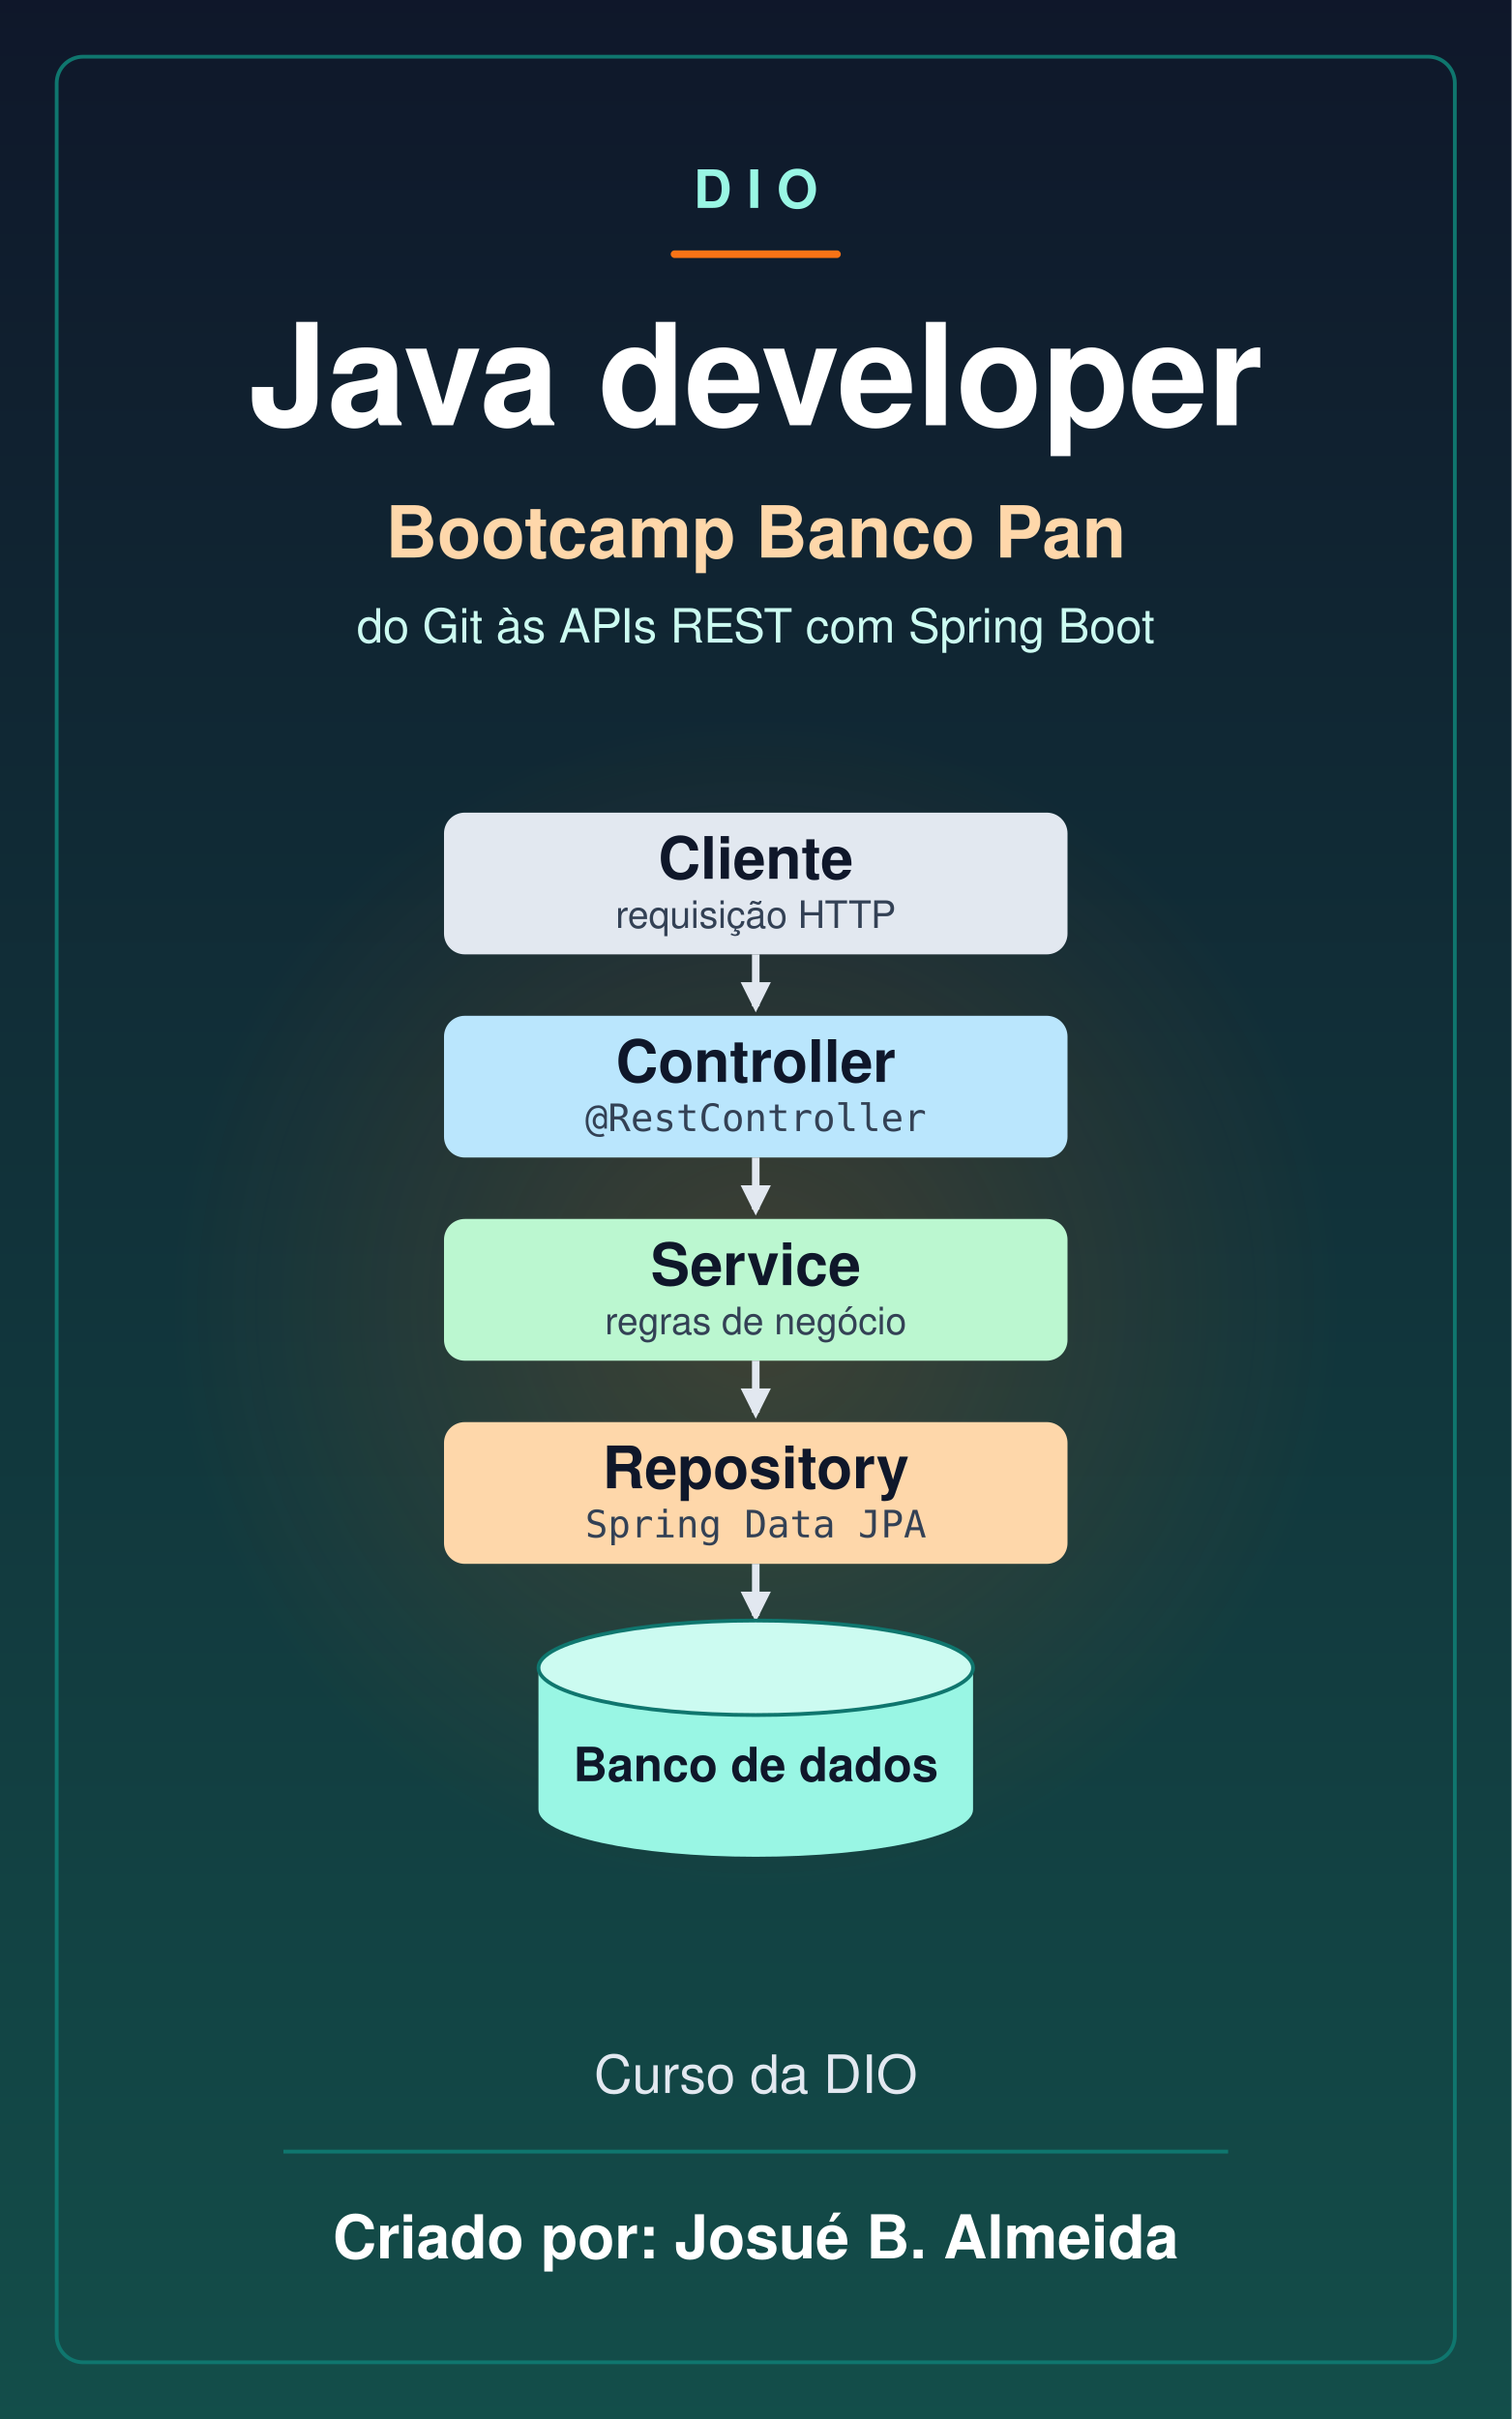
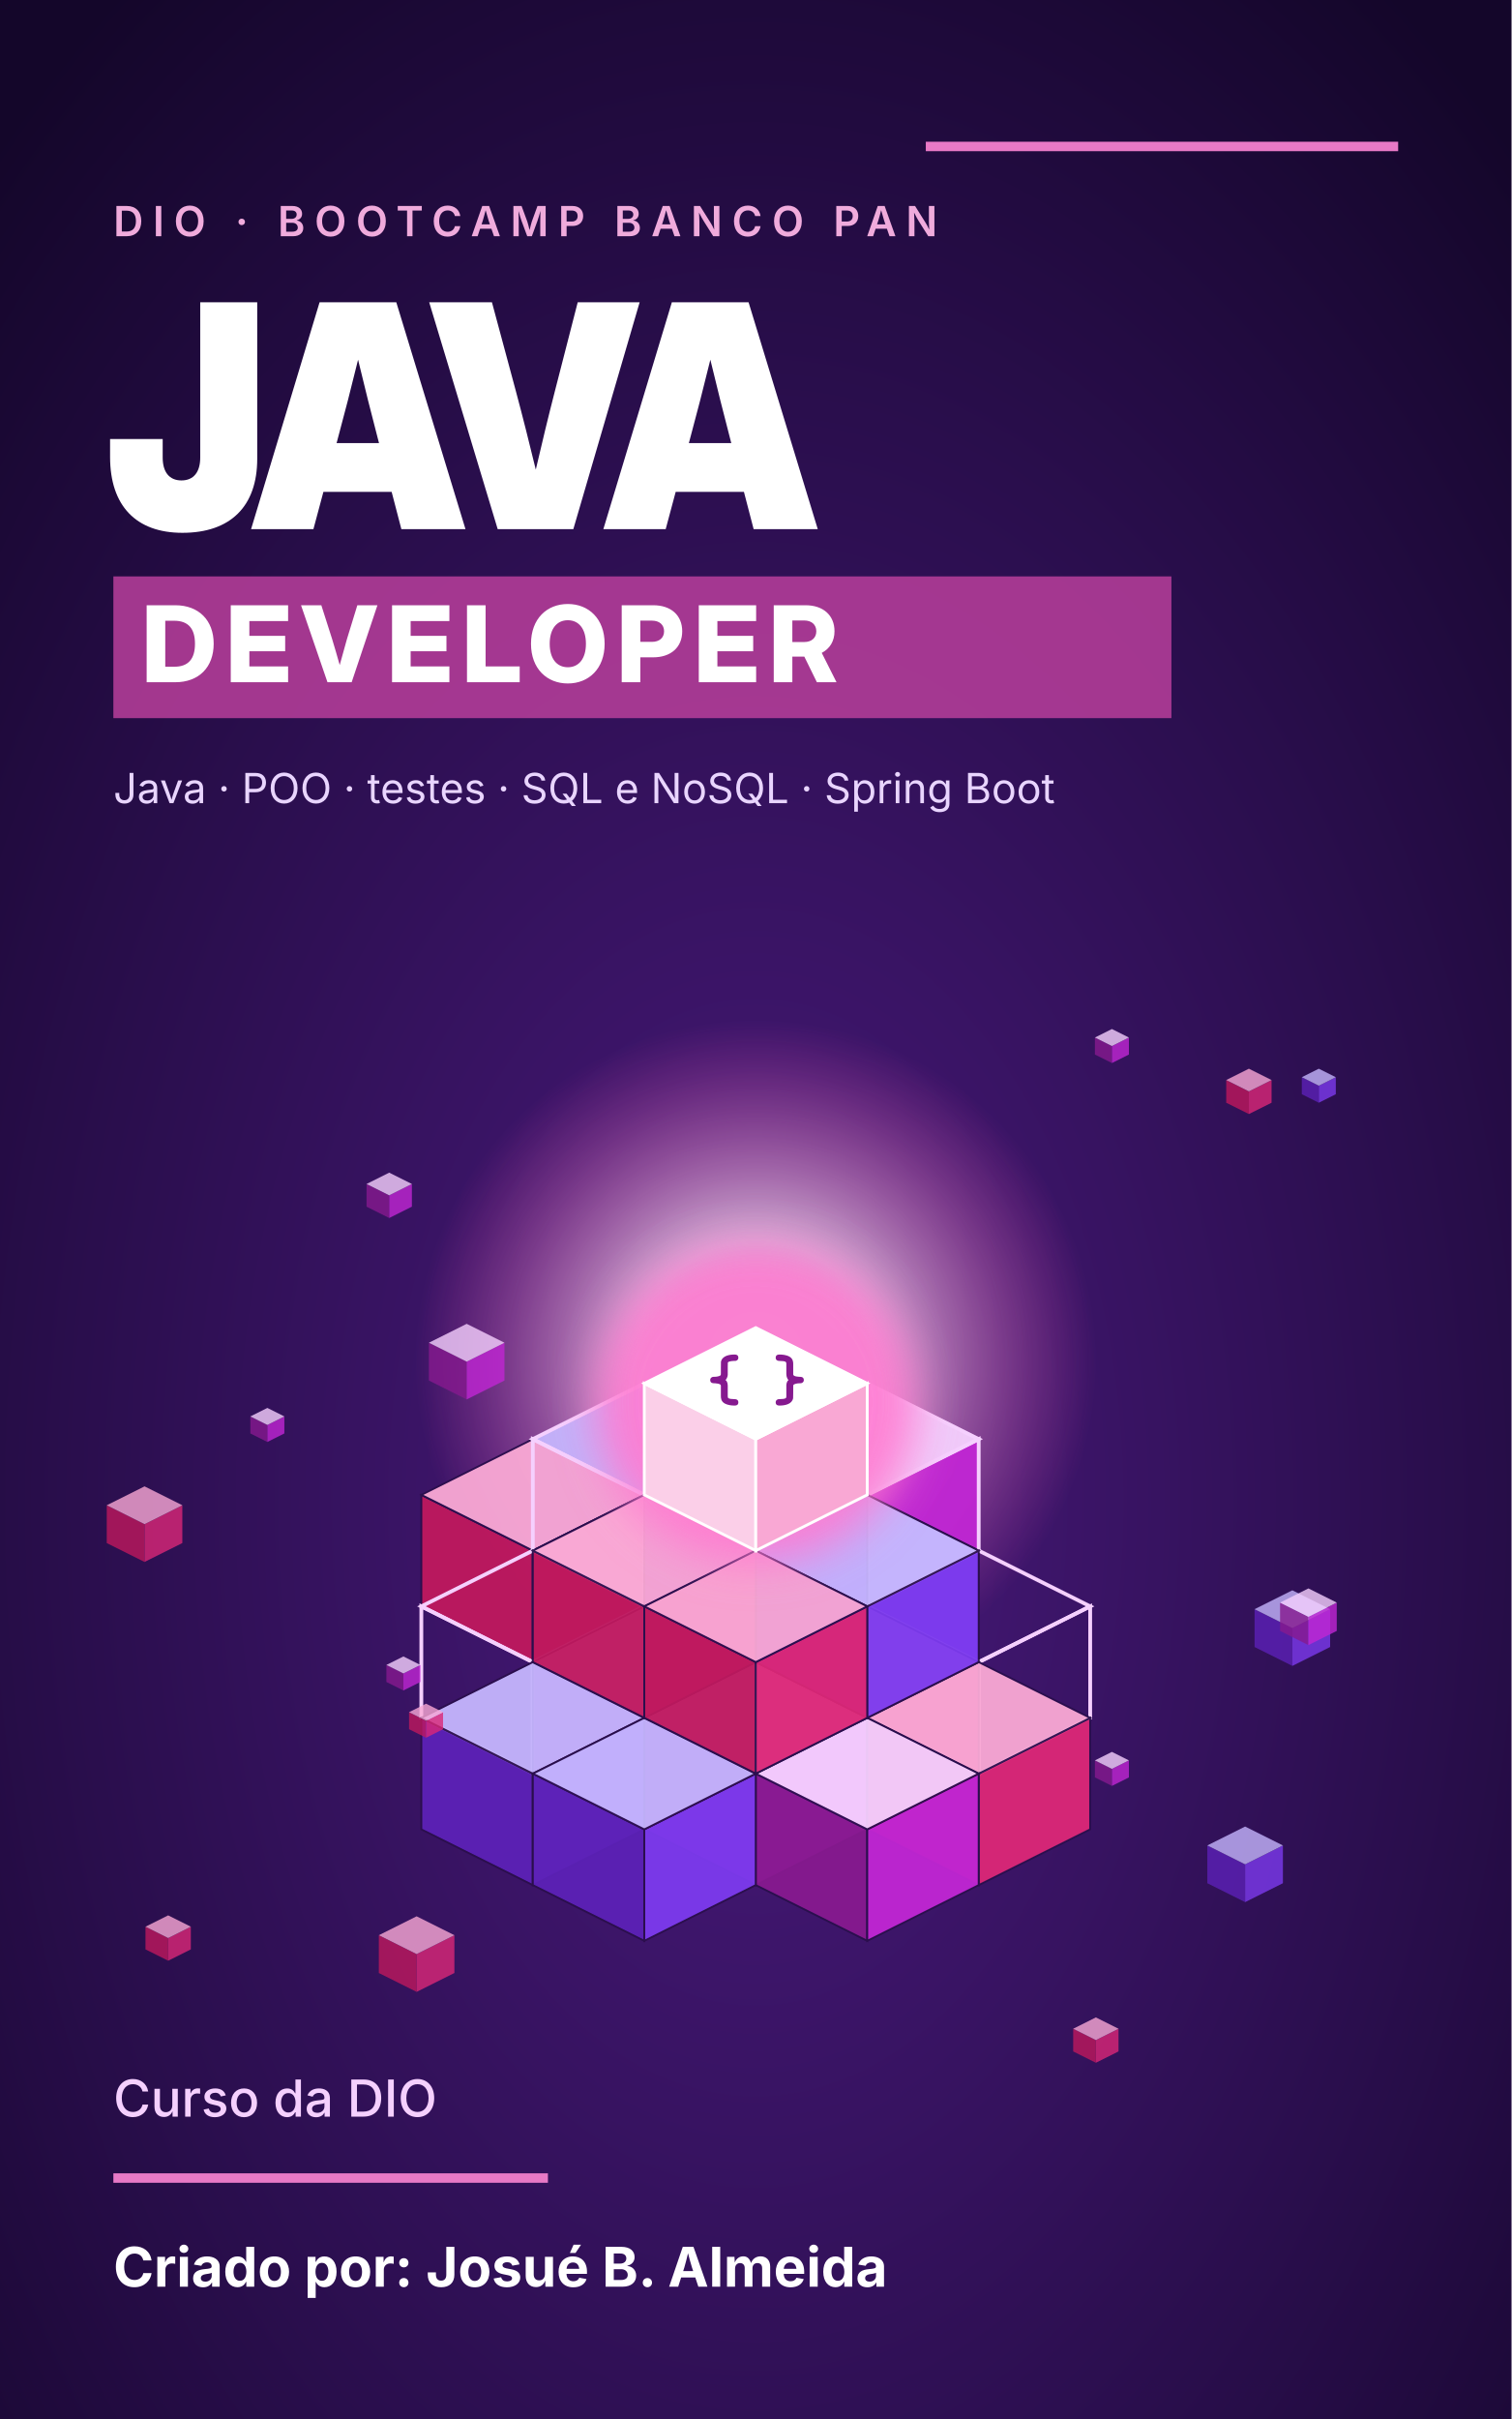
<svg xmlns="http://www.w3.org/2000/svg" width="1600" height="2560" viewBox="0 0 1600 2560">
  <defs>
-     <linearGradient id="bg" x1="0" y1="0" x2="0" y2="1">
-       <stop offset="0" stop-color="#0F172A" />
-       <stop offset="1" stop-color="#134E4A" />
-     </linearGradient>
-     <radialGradient id="halo" cx="0.5" cy="0.5" r="0.5">
-       <stop offset="0" stop-color="#F97316" stop-opacity="0.20" />
-       <stop offset="1" stop-color="#F97316" stop-opacity="0" />
+     <radialGradient id="bg" cx="0.5" cy="0.62" r="0.75">
+       <stop offset="0" stop-color="#4A1A7E" />
+       <stop offset=".6" stop-color="#2A0E4D" />
+       <stop offset="1" stop-color="#14062A" />
    </radialGradient>
-     <marker id="a" viewBox="0 0 10 10" refX="8" refY="5" markerWidth="4" markerHeight="4" orient="auto">
-       <path d="M0,0L10,5L0,10z" fill="#E2E8F0" />
-     </marker>
+     <radialGradient id="core" cx="0.5" cy="0.5" r="0.5">
+       <stop offset="0" stop-color="#FFFFFF" />
+       <stop offset=".35" stop-color="#FFE3F4" />
+       <stop offset="1" stop-color="#FF4FB8" stop-opacity="0" />
+     </radialGradient>
+     <filter id="glow" x="-50%" y="-50%" width="200%" height="200%">
+       <feGaussianBlur stdDeviation="22" />
+     </filter>
  </defs>
  <rect width="1600" height="2560" fill="url(#bg)" />
-   <rect x="60" y="60" width="1480" height="2440" rx="28" fill="none" stroke="#0F766E" stroke-width="4" />
-   <text x="800" y="220" font-family="Helvetica, Arial, sans-serif" font-size="56" font-weight="bold" fill="#99F6E4" text-anchor="middle" letter-spacing="16">DIO</text>
-   <rect x="710" y="265" width="180" height="8" rx="4" fill="#F97316" />
-   <text x="800" y="450" font-family="Helvetica, Arial, sans-serif" font-size="150" font-weight="bold" fill="#FFFFFF" text-anchor="middle" letter-spacing="0">Java developer</text>
-   <text x="800" y="590" font-family="Helvetica, Arial, sans-serif" font-size="76" font-weight="bold" fill="#FED7AA" text-anchor="middle" letter-spacing="0">Bootcamp Banco Pan</text>
-   <text x="800" y="680" font-family="Helvetica, Arial, sans-serif" font-size="50" font-weight="normal" fill="#CCFBF1" text-anchor="middle" letter-spacing="0">do Git às APIs REST com Spring Boot</text>
-   <circle cx="800" cy="1380" r="620" fill="url(#halo)" />
-   <rect x="470" y="860" width="660" height="150" rx="22" fill="#E2E8F0" />
-   <text x="800" y="930" font-family="Helvetica, Arial, sans-serif" font-size="62" font-weight="bold" fill="#0F172A" text-anchor="middle" letter-spacing="0">Cliente</text>
-   <text x="800" y="982" font-family="Helvetica, Arial, sans-serif" font-size="40" font-weight="normal" fill="#334155" text-anchor="middle" letter-spacing="0">requisição HTTP</text>
-   <path d="M800,1010V1065" stroke="#E2E8F0" stroke-width="8" fill="none" marker-end="url(#a)" />
-   <rect x="470" y="1075" width="660" height="150" rx="22" fill="#BAE6FD" />
-   <text x="800" y="1145" font-family="Helvetica, Arial, sans-serif" font-size="62" font-weight="bold" fill="#0F172A" text-anchor="middle" letter-spacing="0">Controller</text>
-   <text x="800" y="1197" font-family="Menlo, Consolas, monospace" font-size="40" font-weight="normal" fill="#334155" text-anchor="middle" letter-spacing="0">@RestController</text>
-   <path d="M800,1225V1280" stroke="#E2E8F0" stroke-width="8" fill="none" marker-end="url(#a)" />
-   <rect x="470" y="1290" width="660" height="150" rx="22" fill="#BBF7D0" />
-   <text x="800" y="1360" font-family="Helvetica, Arial, sans-serif" font-size="62" font-weight="bold" fill="#0F172A" text-anchor="middle" letter-spacing="0">Service</text>
-   <text x="800" y="1412" font-family="Helvetica, Arial, sans-serif" font-size="40" font-weight="normal" fill="#334155" text-anchor="middle" letter-spacing="0">regras de negócio</text>
-   <path d="M800,1440V1495" stroke="#E2E8F0" stroke-width="8" fill="none" marker-end="url(#a)" />
-   <rect x="470" y="1505" width="660" height="150" rx="22" fill="#FED7AA" />
-   <text x="800" y="1575" font-family="Helvetica, Arial, sans-serif" font-size="62" font-weight="bold" fill="#0F172A" text-anchor="middle" letter-spacing="0">Repository</text>
-   <text x="800" y="1627" font-family="Menlo, Consolas, monospace" font-size="40" font-weight="normal" fill="#334155" text-anchor="middle" letter-spacing="0">Spring Data JPA</text>
-   <path d="M800,1655V1710" stroke="#E2E8F0" stroke-width="8" fill="none" marker-end="url(#a)" />
-   <path d="M570,1765 V1915 A230,50 0 0 0 1030,1915 V1765" fill="#99F6E4" />
-   <ellipse cx="800" cy="1765" rx="230" ry="50" fill="#CCFBF1" stroke="#0F766E" stroke-width="4" />
-   <text x="800" y="1885" font-family="Helvetica, Arial, sans-serif" font-size="50" font-weight="bold" fill="#0F172A" text-anchor="middle" letter-spacing="0">Banco de dados</text>
-   <text x="800" y="2215" font-family="Helvetica, Arial, sans-serif" font-size="56" font-weight="normal" fill="#E2E8F0" text-anchor="middle" letter-spacing="0">Curso da DIO</text>
-   <rect x="300" y="2275" width="1000" height="4" fill="#0F766E" />
-   <text x="800" y="2390" font-family="Helvetica, Arial, sans-serif" font-size="64" font-weight="bold" fill="#FFFFFF" text-anchor="middle" letter-spacing="0">Criado por: Josué B. Almeida</text>
+   <rect x="980" y="150" width="500" height="10" fill="#E879C6" />
+   <text x="120" y="250" font-family="Inter" font-size="44" font-weight="600" fill="#F0ABDC" text-anchor="start" letter-spacing="10">DIO  ·  BOOTCAMP BANCO PAN</text>
+   <text transform="translate(110,560) scale(0.9,1)" font-family="Inter Display" font-size="330" font-weight="900" fill="#FFFFFF" text-anchor="start" letter-spacing="-4">JAVA</text>
+   <rect x="120" y="610" width="1120" height="150" fill="#B83E9B" opacity=".85" />
+   <text x="150" y="722" font-family="Inter Display" font-size="112" font-weight="800" fill="#FFFFFF" text-anchor="start" letter-spacing="10">DEVELOPER</text>
+   <text x="120" y="850" font-family="Inter" font-size="44" font-weight="400" fill="#E9D5FF" text-anchor="start" letter-spacing="0">Java · POO · testes · SQL e NoSQL · Spring Boot</text>
+   <circle cx="800" cy="1440" r="360" fill="url(#core)" opacity=".75" />
+   <g opacity="0.95">
+     <polygon points="564,1523.0 682,1582.0 682,1700.0 564,1641.0" fill="#5B21B6" stroke="#2A0E4D" stroke-width="2" />
+     <polygon points="800,1523.0 682,1582.0 682,1700.0 800,1641.0" fill="#7C3AED" stroke="#2A0E4D" stroke-width="2" />
+     <polygon points="682,1464.0 800,1523.0 682,1582.0 564,1523.0" fill="#C4B5FD" stroke="#2A0E4D" stroke-width="2" />
+   </g>
+   <g opacity="0.95">
+     <polygon points="800,1523.0 918,1582.0 918,1700.0 800,1641.0" fill="#86198F" stroke="#2A0E4D" stroke-width="2" />
+     <polygon points="1036,1523.0 918,1582.0 918,1700.0 1036,1641.0" fill="#C026D3" stroke="#2A0E4D" stroke-width="2" />
+     <polygon points="918,1464.0 1036,1523.0 918,1582.0 800,1523.0" fill="#F5D0FE" stroke="#2A0E4D" stroke-width="2" />
+   </g>
+   <g opacity="0.95">
+     <polygon points="682,1582.0 800,1641.0 800,1759.0 682,1700.0" fill="#5B21B6" stroke="#2A0E4D" stroke-width="2" />
+     <polygon points="918,1582.0 800,1641.0 800,1759.0 918,1700.0" fill="#7C3AED" stroke="#2A0E4D" stroke-width="2" />
+     <polygon points="800,1523.0 918,1582.0 800,1641.0 682,1582.0" fill="#C4B5FD" stroke="#2A0E4D" stroke-width="2" />
+   </g>
+   <g opacity="0.95">
+     <polygon points="446,1582.0 564,1641.0 564,1759.0 446,1700.0" fill="#BE185D" stroke="#2A0E4D" stroke-width="2" />
+     <polygon points="682,1582.0 564,1641.0 564,1759.0 682,1700.0" fill="#DB2777" stroke="#2A0E4D" stroke-width="2" />
+     <polygon points="564,1523.0 682,1582.0 564,1641.0 446,1582.0" fill="#F9A8D4" stroke="#2A0E4D" stroke-width="2" />
+   </g>
+   <g opacity="0.95">
+     <polygon points="564,1641.0 682,1700.0 682,1818.0 564,1759.0" fill="#BE185D" stroke="#2A0E4D" stroke-width="2" />
+     <polygon points="800,1641.0 682,1700.0 682,1818.0 800,1759.0" fill="#DB2777" stroke="#2A0E4D" stroke-width="2" />
+     <polygon points="682,1582.0 800,1641.0 682,1700.0 564,1641.0" fill="#F9A8D4" stroke="#2A0E4D" stroke-width="2" />
+   </g>
+   <g opacity="0.95">
+     <polygon points="800,1641.0 918,1700.0 918,1818.0 800,1759.0" fill="#5B21B6" stroke="#2A0E4D" stroke-width="2" />
+     <polygon points="1036,1641.0 918,1700.0 918,1818.0 1036,1759.0" fill="#7C3AED" stroke="#2A0E4D" stroke-width="2" />
+     <polygon points="918,1582.0 1036,1641.0 918,1700.0 800,1641.0" fill="#C4B5FD" stroke="#2A0E4D" stroke-width="2" />
+   </g>
+   <g opacity="1">
+     <polygon points="682,1700.0 800,1759.0 800,1877.0 682,1818.0" fill="none" stroke="#F5D0FE" stroke-width="4" />
+     <polygon points="918,1700.0 800,1759.0 800,1877.0 918,1818.0" fill="none" stroke="#F5D0FE" stroke-width="4" />
+     <polygon points="800,1641.0 918,1700.0 800,1759.0 682,1700.0" fill="none" stroke="#F5D0FE" stroke-width="4" />
+   </g>
+   <g opacity="1">
+     <polygon points="918,1700.0 1036,1759.0 1036,1877.0 918,1818.0" fill="none" stroke="#F5D0FE" stroke-width="4" />
+     <polygon points="1154,1700.0 1036,1759.0 1036,1877.0 1154,1818.0" fill="none" stroke="#F5D0FE" stroke-width="4" />
+     <polygon points="1036,1641.0 1154,1700.0 1036,1759.0 918,1700.0" fill="none" stroke="#F5D0FE" stroke-width="4" />
+   </g>
+   <g opacity="1">
+     <polygon points="446,1700.0 564,1759.0 564,1877.0 446,1818.0" fill="none" stroke="#F5D0FE" stroke-width="4" />
+     <polygon points="682,1700.0 564,1759.0 564,1877.0 682,1818.0" fill="none" stroke="#F5D0FE" stroke-width="4" />
+     <polygon points="564,1641.0 682,1700.0 564,1759.0 446,1700.0" fill="none" stroke="#F5D0FE" stroke-width="4" />
+   </g>
+   <g opacity="0.95">
+     <polygon points="800,1759.0 918,1818.0 918,1936.0 800,1877.0" fill="#BE185D" stroke="#2A0E4D" stroke-width="2" />
+     <polygon points="1036,1759.0 918,1818.0 918,1936.0 1036,1877.0" fill="#DB2777" stroke="#2A0E4D" stroke-width="2" />
+     <polygon points="918,1700.0 1036,1759.0 918,1818.0 800,1759.0" fill="#F9A8D4" stroke="#2A0E4D" stroke-width="2" />
+   </g>
+   <g opacity="0.95">
+     <polygon points="564,1759.0 682,1818.0 682,1936.0 564,1877.0" fill="#86198F" stroke="#2A0E4D" stroke-width="2" />
+     <polygon points="800,1759.0 682,1818.0 682,1936.0 800,1877.0" fill="#C026D3" stroke="#2A0E4D" stroke-width="2" />
+     <polygon points="682,1700.0 800,1759.0 682,1818.0 564,1759.0" fill="#F5D0FE" stroke="#2A0E4D" stroke-width="2" />
+   </g>
+   <g opacity="0.95">
+     <polygon points="682,1818.0 800,1877.0 800,1995.0 682,1936.0" fill="#86198F" stroke="#2A0E4D" stroke-width="2" />
+     <polygon points="918,1818.0 800,1877.0 800,1995.0 918,1936.0" fill="#C026D3" stroke="#2A0E4D" stroke-width="2" />
+     <polygon points="800,1759.0 918,1818.0 800,1877.0 682,1818.0" fill="#F5D0FE" stroke="#2A0E4D" stroke-width="2" />
+   </g>
+   <g opacity="0.95">
+     <polygon points="918,1818.0 1036,1877.0 1036,1995.0 918,1936.0" fill="#BE185D" stroke="#2A0E4D" stroke-width="2" />
+     <polygon points="1154,1818.0 1036,1877.0 1036,1995.0 1154,1936.0" fill="#DB2777" stroke="#2A0E4D" stroke-width="2" />
+     <polygon points="1036,1759.0 1154,1818.0 1036,1877.0 918,1818.0" fill="#F9A8D4" stroke="#2A0E4D" stroke-width="2" />
+   </g>
+   <g opacity="0.95">
+     <polygon points="446,1818.0 564,1877.0 564,1995.0 446,1936.0" fill="#5B21B6" stroke="#2A0E4D" stroke-width="2" />
+     <polygon points="682,1818.0 564,1877.0 564,1995.0 682,1936.0" fill="#7C3AED" stroke="#2A0E4D" stroke-width="2" />
+     <polygon points="564,1759.0 682,1818.0 564,1877.0 446,1818.0" fill="#C4B5FD" stroke="#2A0E4D" stroke-width="2" />
+   </g>
+   <g opacity="0.95">
+     <polygon points="800,1877.0 918,1936.0 918,2054.0 800,1995.0" fill="#86198F" stroke="#2A0E4D" stroke-width="2" />
+     <polygon points="1036,1877.0 918,1936.0 918,2054.0 1036,1995.0" fill="#C026D3" stroke="#2A0E4D" stroke-width="2" />
+     <polygon points="918,1818.0 1036,1877.0 918,1936.0 800,1877.0" fill="#F5D0FE" stroke="#2A0E4D" stroke-width="2" />
+   </g>
+   <g opacity="0.95">
+     <polygon points="564,1877.0 682,1936.0 682,2054.0 564,1995.0" fill="#5B21B6" stroke="#2A0E4D" stroke-width="2" />
+     <polygon points="800,1877.0 682,1936.0 682,2054.0 800,1995.0" fill="#7C3AED" stroke="#2A0E4D" stroke-width="2" />
+     <polygon points="682,1818.0 800,1877.0 682,1936.0 564,1877.0" fill="#C4B5FD" stroke="#2A0E4D" stroke-width="2" />
+   </g>
+   <g opacity="1">
+     <polygon points="564,1523.0 682,1582.0 682,1700.0 564,1641.0" fill="none" stroke="#F5D0FE" stroke-width="4" />
+     <polygon points="800,1523.0 682,1582.0 682,1700.0 800,1641.0" fill="none" stroke="#F5D0FE" stroke-width="4" />
+     <polygon points="682,1464.0 800,1523.0 682,1582.0 564,1523.0" fill="none" stroke="#F5D0FE" stroke-width="4" />
+   </g>
+   <g opacity="1">
+     <polygon points="800,1523.0 918,1582.0 918,1700.0 800,1641.0" fill="none" stroke="#F5D0FE" stroke-width="4" />
+     <polygon points="1036,1523.0 918,1582.0 918,1700.0 1036,1641.0" fill="none" stroke="#F5D0FE" stroke-width="4" />
+     <polygon points="918,1464.0 1036,1523.0 918,1582.0 800,1523.0" fill="none" stroke="#F5D0FE" stroke-width="4" />
+   </g>
+   <g opacity="0.95">
+     <polygon points="682,1582.0 800,1641.0 800,1759.0 682,1700.0" fill="#5B21B6" stroke="#2A0E4D" stroke-width="2" />
+     <polygon points="918,1582.0 800,1641.0 800,1759.0 918,1700.0" fill="#7C3AED" stroke="#2A0E4D" stroke-width="2" />
+     <polygon points="800,1523.0 918,1582.0 800,1641.0 682,1582.0" fill="#C4B5FD" stroke="#2A0E4D" stroke-width="2" />
+   </g>
+   <g opacity="0.95">
+     <polygon points="800,1641.0 918,1700.0 918,1818.0 800,1759.0" fill="#5B21B6" stroke="#2A0E4D" stroke-width="2" />
+     <polygon points="1036,1641.0 918,1700.0 918,1818.0 1036,1759.0" fill="#7C3AED" stroke="#2A0E4D" stroke-width="2" />
+     <polygon points="918,1582.0 1036,1641.0 918,1700.0 800,1641.0" fill="#C4B5FD" stroke="#2A0E4D" stroke-width="2" />
+   </g>
+   <g opacity="0.95">
+     <polygon points="564,1641.0 682,1700.0 682,1818.0 564,1759.0" fill="#BE185D" stroke="#2A0E4D" stroke-width="2" />
+     <polygon points="800,1641.0 682,1700.0 682,1818.0 800,1759.0" fill="#DB2777" stroke="#2A0E4D" stroke-width="2" />
+     <polygon points="682,1582.0 800,1641.0 682,1700.0 564,1641.0" fill="#F9A8D4" stroke="#2A0E4D" stroke-width="2" />
+   </g>
+   <g opacity="0.95">
+     <polygon points="682,1700.0 800,1759.0 800,1877.0 682,1818.0" fill="#BE185D" stroke="#2A0E4D" stroke-width="2" />
+     <polygon points="918,1700.0 800,1759.0 800,1877.0 918,1818.0" fill="#DB2777" stroke="#2A0E4D" stroke-width="2" />
+     <polygon points="800,1641.0 918,1700.0 800,1759.0 682,1700.0" fill="#F9A8D4" stroke="#2A0E4D" stroke-width="2" />
+   </g>
+   <circle cx="800" cy="1484.0" r="170" fill="#FF7AD0" filter="url(#glow)" opacity=".9" />
+   <g opacity="1">
+     <polygon points="682,1464.0 800,1523.0 800,1641.0 682,1582.0" fill="#FBCFE8" stroke="#FFFFFF" stroke-width="3" />
+     <polygon points="918,1464.0 800,1523.0 800,1641.0 918,1582.0" fill="#F9A8D4" stroke="#FFFFFF" stroke-width="3" />
+     <polygon points="800,1405.0 918,1464.0 800,1523.0 682,1464.0" fill="#FFFFFF" stroke="#FFFFFF" stroke-width="3" />
+   </g>
+   <text x="800" y="1482.0" font-family="Latin Modern Mono" font-size="66" font-weight="700" fill="#86198F" text-anchor="middle" letter-spacing="0">{ }</text>
+   <g opacity="0.8">
+     <polygon points="1159,1098 1177,1107.0 1177,1125.0 1159,1116" fill="#86198F" />
+     <polygon points="1195,1098 1177,1107.0 1177,1125.0 1195,1116" fill="#C026D3" />
+     <polygon points="1177,1089.0 1195,1098 1177,1107.0 1159,1098" fill="#F5D0FE" />
+   </g>
+   <g opacity="0.8">
+     <polygon points="154,2039 178,2051.0 178,2075.0 154,2063" fill="#BE185D" />
+     <polygon points="202,2039 178,2051.0 178,2075.0 202,2063" fill="#DB2777" />
+     <polygon points="178,2027.0 202,2039 178,2051.0 154,2039" fill="#F9A8D4" />
+   </g>
+   <g opacity="0.8">
+     <polygon points="1298,1143 1322,1155.0 1322,1179.0 1298,1167" fill="#BE185D" />
+     <polygon points="1346,1143 1322,1155.0 1322,1179.0 1346,1167" fill="#DB2777" />
+     <polygon points="1322,1131.0 1346,1143 1322,1155.0 1298,1143" fill="#F9A8D4" />
+   </g>
+   <g opacity="0.8">
+     <polygon points="388,1253 412,1265.0 412,1289.0 388,1277" fill="#86198F" />
+     <polygon points="436,1253 412,1265.0 412,1289.0 436,1277" fill="#C026D3" />
+     <polygon points="412,1241.0 436,1253 412,1265.0 388,1253" fill="#F5D0FE" />
+   </g>
+   <g opacity="0.8">
+     <polygon points="433,1812 451,1821.0 451,1839.0 433,1830" fill="#BE185D" />
+     <polygon points="469,1812 451,1821.0 451,1839.0 469,1830" fill="#DB2777" />
+     <polygon points="451,1803.0 469,1812 451,1821.0 433,1812" fill="#F9A8D4" />
+   </g>
+   <g opacity="0.8">
+     <polygon points="113,1593 153,1613.0 153,1653.0 113,1633" fill="#BE185D" />
+     <polygon points="193,1593 153,1613.0 153,1653.0 193,1633" fill="#DB2777" />
+     <polygon points="153,1573.0 193,1593 153,1613.0 113,1593" fill="#F9A8D4" />
+   </g>
+   <g opacity="0.8">
+     <polygon points="1136,2147 1160,2159.0 1160,2183.0 1136,2171" fill="#BE185D" />
+     <polygon points="1184,2147 1160,2159.0 1160,2183.0 1184,2171" fill="#DB2777" />
+     <polygon points="1160,2135.0 1184,2147 1160,2159.0 1136,2147" fill="#F9A8D4" />
+   </g>
+   <g opacity="0.8">
+     <polygon points="409,1762 427,1771.0 427,1789.0 409,1780" fill="#86198F" />
+     <polygon points="445,1762 427,1771.0 427,1789.0 445,1780" fill="#C026D3" />
+     <polygon points="427,1753.0 445,1762 427,1771.0 409,1762" fill="#F5D0FE" />
+   </g>
+   <g opacity="0.8">
+     <polygon points="454,1421 494,1441.0 494,1481.0 454,1461" fill="#86198F" />
+     <polygon points="534,1421 494,1441.0 494,1481.0 534,1461" fill="#C026D3" />
+     <polygon points="494,1401.0 534,1421 494,1441.0 454,1421" fill="#F5D0FE" />
+   </g>
+   <g opacity="0.8">
+     <polygon points="1278,1953 1318,1973.0 1318,2013.0 1278,1993" fill="#5B21B6" />
+     <polygon points="1358,1953 1318,1973.0 1318,2013.0 1358,1993" fill="#7C3AED" />
+     <polygon points="1318,1933.0 1358,1953 1318,1973.0 1278,1953" fill="#C4B5FD" />
+   </g>
+   <g opacity="0.8">
+     <polygon points="265,1499 283,1508.0 283,1526.0 265,1517" fill="#86198F" />
+     <polygon points="301,1499 283,1508.0 283,1526.0 301,1517" fill="#C026D3" />
+     <polygon points="283,1490.0 301,1499 283,1508.0 265,1499" fill="#F5D0FE" />
+   </g>
+   <g opacity="0.8">
+     <polygon points="1328,1703 1368,1723.0 1368,1763.0 1328,1743" fill="#5B21B6" />
+     <polygon points="1408,1703 1368,1723.0 1368,1763.0 1408,1743" fill="#7C3AED" />
+     <polygon points="1368,1683.0 1408,1703 1368,1723.0 1328,1703" fill="#C4B5FD" />
+   </g>
+   <g opacity="0.8">
+     <polygon points="401,2048 441,2068.0 441,2108.0 401,2088" fill="#BE185D" />
+     <polygon points="481,2048 441,2068.0 441,2108.0 481,2088" fill="#DB2777" />
+     <polygon points="441,2028.0 481,2048 441,2068.0 401,2048" fill="#F9A8D4" />
+   </g>
+   <g opacity="0.8">
+     <polygon points="1159,1863 1177,1872.0 1177,1890.0 1159,1881" fill="#86198F" />
+     <polygon points="1195,1863 1177,1872.0 1177,1890.0 1195,1881" fill="#C026D3" />
+     <polygon points="1177,1854.0 1195,1863 1177,1872.0 1159,1863" fill="#F5D0FE" />
+   </g>
+   <g opacity="0.8">
+     <polygon points="1355,1696 1385,1711.0 1385,1741.0 1355,1726" fill="#86198F" />
+     <polygon points="1415,1696 1385,1711.0 1385,1741.0 1415,1726" fill="#C026D3" />
+     <polygon points="1385,1681.0 1415,1696 1385,1711.0 1355,1696" fill="#F5D0FE" />
+   </g>
+   <g opacity="0.8">
+     <polygon points="1378,1140 1396,1149.0 1396,1167.0 1378,1158" fill="#5B21B6" />
+     <polygon points="1414,1140 1396,1149.0 1396,1167.0 1414,1158" fill="#7C3AED" />
+     <polygon points="1396,1131.0 1414,1140 1396,1149.0 1378,1140" fill="#C4B5FD" />
+   </g>
+   <rect x="120" y="2300" width="460" height="10" fill="#E879C6" />
+   <text x="120" y="2240" font-family="Inter" font-size="54" font-weight="500" fill="#F5D0FE" text-anchor="start" letter-spacing="0">Curso da DIO</text>
+   <text x="120" y="2420" font-family="Inter" font-size="58" font-weight="700" fill="#FFFFFF" text-anchor="start" letter-spacing="0">Criado por: Josué B. Almeida</text>
</svg>
